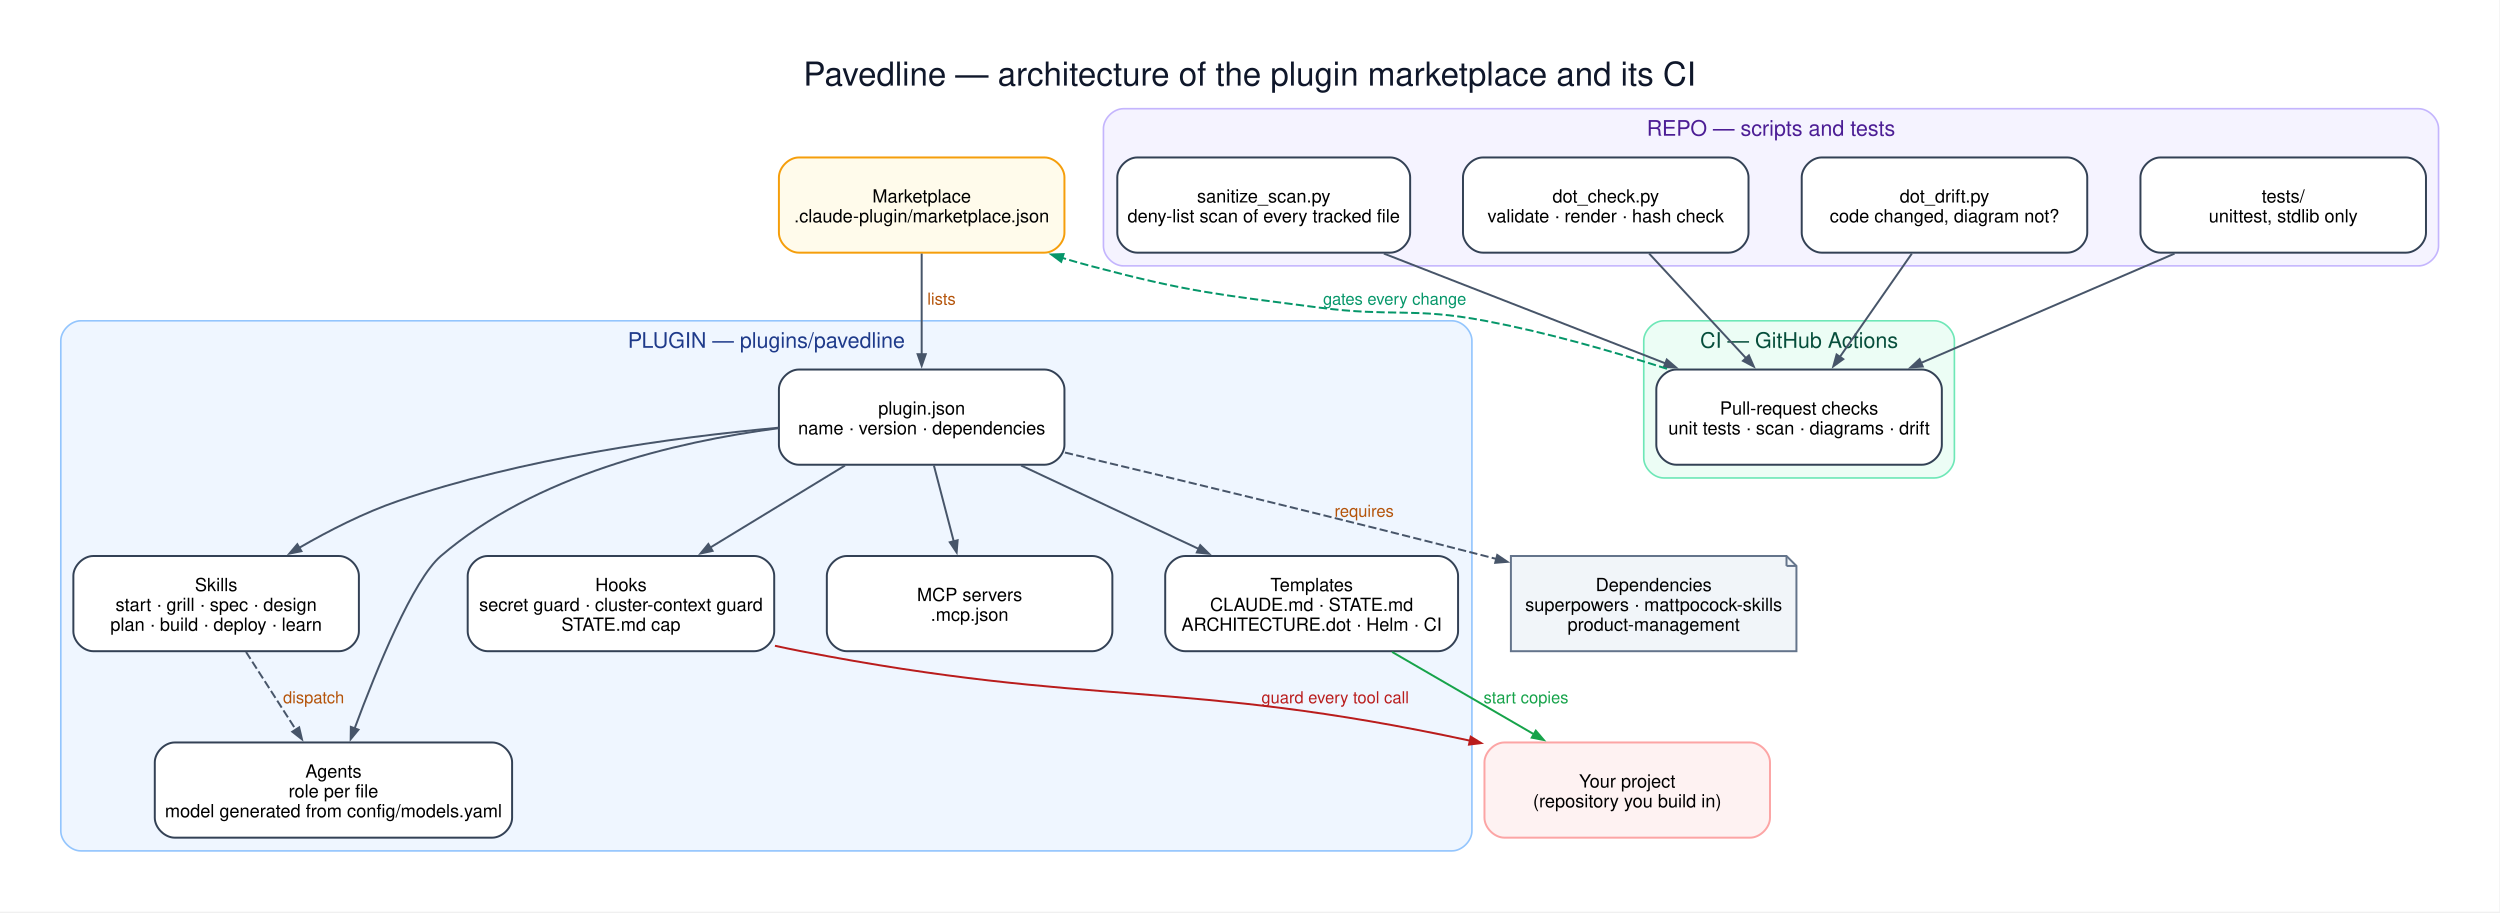
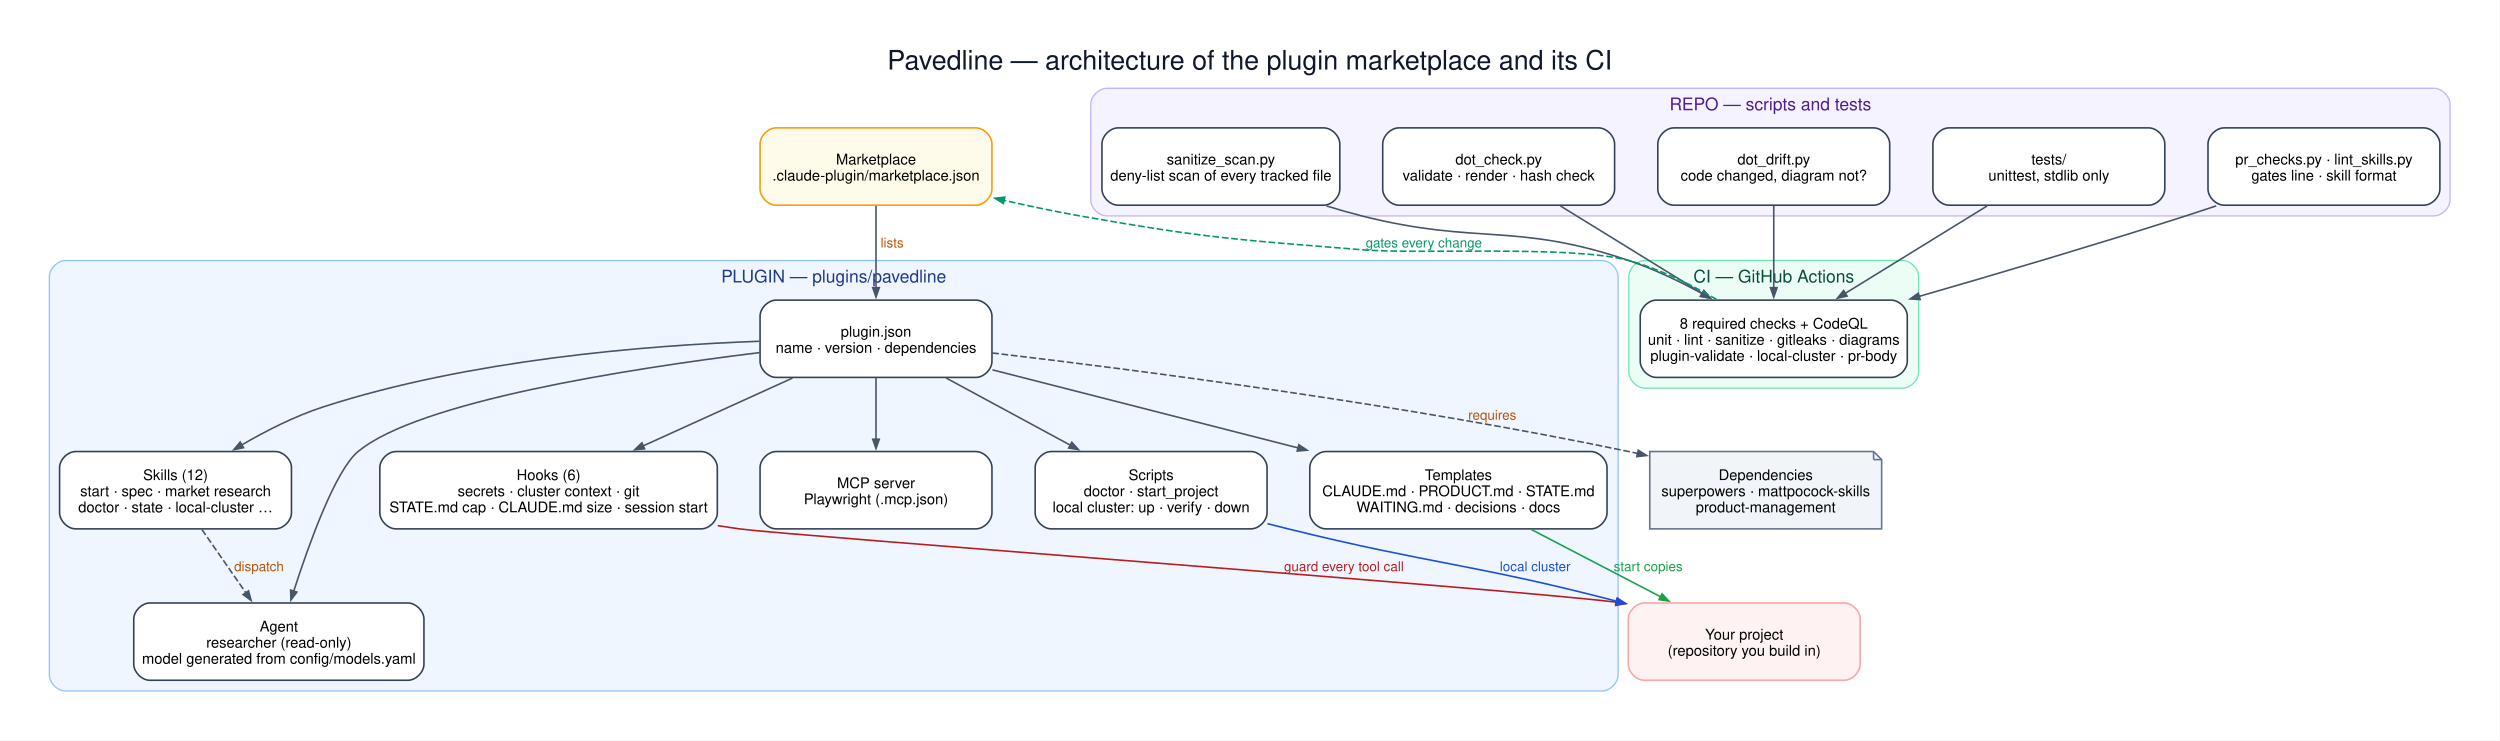
- <svg xmlns="http://www.w3.org/2000/svg" width="1513pt" height="552pt" viewBox="0.00 0.00 1513.00 552.00">
+ <svg xmlns="http://www.w3.org/2000/svg" width="1863pt" height="552pt" viewBox="0.00 0.00 1863.00 552.00">
  <g id="graph0" class="graph" transform="scale(1 1) rotate(0) translate(28.8 522.95)">
-     <polygon fill="white" stroke="none" points="-28.8,28.8 -28.8,-522.95 1483.8,-522.95 1483.8,28.8 -28.8,28.8" />
-     <text xml:space="preserve" text-anchor="middle" x="727.5" y="-471.15" font-family="Helvetica,sans-Serif" font-size="20.00" fill="#0f172a">Pavedline — architecture of the plugin marketplace and its CI</text>
+     <polygon fill="white" stroke="none" points="-28.8,28.8 -28.8,-522.95 1833.8,-522.95 1833.8,28.8 -28.8,28.8" />
+     <text xml:space="preserve" text-anchor="middle" x="902.5" y="-471.15" font-family="Helvetica,sans-Serif" font-size="20.00" fill="#0f172a">Pavedline — architecture of the plugin marketplace and its CI</text>
    <g id="clust1" class="cluster">
-       <path fill="#eff6ff" stroke="#93c5fd" d="M20,-8C20,-8 850,-8 850,-8 856,-8 862,-14 862,-20 862,-20 862,-316.8 862,-316.8 862,-322.8 856,-328.8 850,-328.8 850,-328.8 20,-328.8 20,-328.8 14,-328.8 8,-322.8 8,-316.8 8,-316.8 8,-20 8,-20 8,-14 14,-8 20,-8" />
-       <text xml:space="preserve" text-anchor="middle" x="435" y="-312.45" font-family="Helvetica,sans-Serif" font-size="13.00" fill="#1e3a8a">PLUGIN — plugins/pavedline</text>
+       <path fill="#eff6ff" stroke="#93c5fd" d="M20,-8C20,-8 1165,-8 1165,-8 1171,-8 1177,-14 1177,-20 1177,-20 1177,-316.8 1177,-316.8 1177,-322.8 1171,-328.8 1165,-328.8 1165,-328.8 20,-328.8 20,-328.8 14,-328.8 8,-322.8 8,-316.8 8,-316.8 8,-20 8,-20 8,-14 14,-8 20,-8" />
+       <text xml:space="preserve" text-anchor="middle" x="592.5" y="-312.45" font-family="Helvetica,sans-Serif" font-size="13.00" fill="#1e3a8a">PLUGIN — plugins/pavedline</text>
    </g>
    <g id="clust2" class="cluster">
-       <path fill="#f5f3ff" stroke="#c4b5fd" d="M651,-362.05C651,-362.05 1435,-362.05 1435,-362.05 1441,-362.05 1447,-368.05 1447,-374.05 1447,-374.05 1447,-445.15 1447,-445.15 1447,-451.15 1441,-457.15 1435,-457.15 1435,-457.15 651,-457.15 651,-457.15 645,-457.15 639,-451.15 639,-445.15 639,-445.15 639,-374.05 639,-374.05 639,-368.05 645,-362.05 651,-362.05" />
-       <text xml:space="preserve" text-anchor="middle" x="1043" y="-440.8" font-family="Helvetica,sans-Serif" font-size="13.00" fill="#4c1d95">REPO — scripts and tests</text>
+       <path fill="#f5f3ff" stroke="#c4b5fd" d="M796,-362.05C796,-362.05 1785,-362.05 1785,-362.05 1791,-362.05 1797,-368.05 1797,-374.05 1797,-374.05 1797,-445.15 1797,-445.15 1797,-451.15 1791,-457.15 1785,-457.15 1785,-457.15 796,-457.15 796,-457.15 790,-457.15 784,-451.15 784,-445.15 784,-445.15 784,-374.05 784,-374.05 784,-368.05 790,-362.05 796,-362.05" />
+       <text xml:space="preserve" text-anchor="middle" x="1290.5" y="-440.8" font-family="Helvetica,sans-Serif" font-size="13.00" fill="#4c1d95">REPO — scripts and tests</text>
    </g>
    <g id="clust3" class="cluster">
-       <path fill="#ecfdf5" stroke="#6ee7b7" d="M978,-233.7C978,-233.7 1142,-233.7 1142,-233.7 1148,-233.7 1154,-239.7 1154,-245.7 1154,-245.7 1154,-316.8 1154,-316.8 1154,-322.8 1148,-328.8 1142,-328.8 1142,-328.8 978,-328.8 978,-328.8 972,-328.8 966,-322.8 966,-316.8 966,-316.8 966,-245.7 966,-245.7 966,-239.7 972,-233.7 978,-233.7" />
-       <text xml:space="preserve" text-anchor="middle" x="1060" y="-312.45" font-family="Helvetica,sans-Serif" font-size="13.00" fill="#064e3b">CI — GitHub Actions</text>
+       <path fill="#ecfdf5" stroke="#6ee7b7" d="M1197,-233.7C1197,-233.7 1389,-233.7 1389,-233.7 1395,-233.7 1401,-239.7 1401,-245.7 1401,-245.7 1401,-316.8 1401,-316.8 1401,-322.8 1395,-328.8 1389,-328.8 1389,-328.8 1197,-328.8 1197,-328.8 1191,-328.8 1185,-322.8 1185,-316.8 1185,-316.8 1185,-245.7 1185,-245.7 1185,-239.7 1191,-233.7 1197,-233.7" />
+       <text xml:space="preserve" text-anchor="middle" x="1293" y="-312.45" font-family="Helvetica,sans-Serif" font-size="13.00" fill="#064e3b">CI — GitHub Actions</text>
    </g>
    <g id="node1" class="node">
-       <path fill="#fffbeb" stroke="#f59e0b" stroke-width="1.2" d="M603.4,-427.65C603.4,-427.65 454.6,-427.65 454.6,-427.65 448.6,-427.65 442.6,-421.65 442.6,-415.65 442.6,-415.65 442.6,-382.05 442.6,-382.05 442.6,-376.05 448.6,-370.05 454.6,-370.05 454.6,-370.05 603.4,-370.05 603.4,-370.05 609.4,-370.05 615.4,-376.05 615.4,-382.05 615.4,-382.05 615.4,-415.65 615.4,-415.65 615.4,-421.65 609.4,-427.65 603.4,-427.65" />
-       <text xml:space="preserve" text-anchor="middle" x="529" y="-400.4" font-family="Helvetica,sans-Serif" font-size="11.00">Marketplace</text>
-       <text xml:space="preserve" text-anchor="middle" x="529" y="-388.4" font-family="Helvetica,sans-Serif" font-size="11.00">.claude-plugin/marketplace.json</text>
+       <path fill="#fffbeb" stroke="#f59e0b" stroke-width="1.2" d="M698.4,-427.65C698.4,-427.65 549.6,-427.65 549.6,-427.65 543.6,-427.65 537.6,-421.65 537.6,-415.65 537.6,-415.65 537.6,-382.05 537.6,-382.05 537.6,-376.05 543.6,-370.05 549.6,-370.05 549.6,-370.05 698.4,-370.05 698.4,-370.05 704.4,-370.05 710.4,-376.05 710.4,-382.05 710.4,-382.05 710.4,-415.65 710.4,-415.65 710.4,-421.65 704.4,-427.65 698.4,-427.65" />
+       <text xml:space="preserve" text-anchor="middle" x="624" y="-400.4" font-family="Helvetica,sans-Serif" font-size="11.00">Marketplace</text>
+       <text xml:space="preserve" text-anchor="middle" x="624" y="-388.4" font-family="Helvetica,sans-Serif" font-size="11.00">.claude-plugin/marketplace.json</text>
    </g>
    <g id="node3" class="node">
-       <path fill="#ffffff" stroke="#334155" stroke-width="1.2" d="M603.4,-299.3C603.4,-299.3 454.6,-299.3 454.6,-299.3 448.6,-299.3 442.6,-293.3 442.6,-287.3 442.6,-287.3 442.6,-253.7 442.6,-253.7 442.6,-247.7 448.6,-241.7 454.6,-241.7 454.6,-241.7 603.4,-241.7 603.4,-241.7 609.4,-241.7 615.4,-247.7 615.4,-253.7 615.4,-253.7 615.4,-287.3 615.4,-287.3 615.4,-293.3 609.4,-299.3 603.4,-299.3" />
-       <text xml:space="preserve" text-anchor="middle" x="529" y="-272.05" font-family="Helvetica,sans-Serif" font-size="11.00">plugin.json</text>
-       <text xml:space="preserve" text-anchor="middle" x="529" y="-260.05" font-family="Helvetica,sans-Serif" font-size="11.00">name · version · dependencies</text>
+       <path fill="#ffffff" stroke="#334155" stroke-width="1.2" d="M698.4,-299.3C698.4,-299.3 549.6,-299.3 549.6,-299.3 543.6,-299.3 537.6,-293.3 537.6,-287.3 537.6,-287.3 537.6,-253.7 537.6,-253.7 537.6,-247.7 543.6,-241.7 549.6,-241.7 549.6,-241.7 698.4,-241.7 698.4,-241.7 704.4,-241.7 710.4,-247.7 710.4,-253.7 710.4,-253.7 710.4,-287.3 710.4,-287.3 710.4,-293.3 704.4,-299.3 698.4,-299.3" />
+       <text xml:space="preserve" text-anchor="middle" x="624" y="-272.05" font-family="Helvetica,sans-Serif" font-size="11.00">plugin.json</text>
+       <text xml:space="preserve" text-anchor="middle" x="624" y="-260.05" font-family="Helvetica,sans-Serif" font-size="11.00">name · version · dependencies</text>
    </g>
    <g id="edge1" class="edge">
-       <path fill="none" stroke="#475569" stroke-width="1.2" d="M529,-369.49C529,-351.45 529,-327.89 529,-308.4" />
-       <polygon fill="#475569" stroke="#475569" stroke-width="1.2" points="531.45,-308.58 529,-301.58 526.55,-308.58 531.45,-308.58" />
-       <text xml:space="preserve" text-anchor="middle" x="541" y="-338.55" font-family="Helvetica,sans-Serif" font-size="10.00" fill="#b45309"> lists </text>
+       <path fill="none" stroke="#475569" stroke-width="1.2" d="M624,-369.49C624,-351.45 624,-327.89 624,-308.4" />
+       <polygon fill="#475569" stroke="#475569" stroke-width="1.2" points="626.45,-308.58 624,-301.58 621.55,-308.58 626.45,-308.58" />
+       <text xml:space="preserve" text-anchor="middle" x="636" y="-338.55" font-family="Helvetica,sans-Serif" font-size="10.00" fill="#b45309"> lists </text>
    </g>
    <g id="node2" class="node">
-       <polygon fill="#f1f5f9" stroke="#64748b" stroke-width="1.2" points="1052.4,-186.45 885.6,-186.45 885.6,-128.85 1058.4,-128.85 1058.4,-180.45 1052.4,-186.45" />
-       <polyline fill="none" stroke="#64748b" stroke-width="1.2" points="1052.4,-186.45 1052.4,-180.45" />
-       <polyline fill="none" stroke="#64748b" stroke-width="1.2" points="1058.4,-180.45 1052.4,-180.45" />
-       <text xml:space="preserve" text-anchor="middle" x="972" y="-165.2" font-family="Helvetica,sans-Serif" font-size="11.00">Dependencies</text>
-       <text xml:space="preserve" text-anchor="middle" x="972" y="-153.2" font-family="Helvetica,sans-Serif" font-size="11.00">superpowers · mattpocock-skills</text>
-       <text xml:space="preserve" text-anchor="middle" x="972" y="-141.2" font-family="Helvetica,sans-Serif" font-size="11.00">product-management</text>
+       <polygon fill="#f1f5f9" stroke="#64748b" stroke-width="1.2" points="1367.4,-186.45 1200.6,-186.45 1200.6,-128.85 1373.4,-128.85 1373.4,-180.45 1367.4,-186.45" />
+       <polyline fill="none" stroke="#64748b" stroke-width="1.2" points="1367.4,-186.45 1367.4,-180.45" />
+       <polyline fill="none" stroke="#64748b" stroke-width="1.2" points="1373.4,-180.45 1367.4,-180.45" />
+       <text xml:space="preserve" text-anchor="middle" x="1287" y="-165.2" font-family="Helvetica,sans-Serif" font-size="11.00">Dependencies</text>
+       <text xml:space="preserve" text-anchor="middle" x="1287" y="-153.2" font-family="Helvetica,sans-Serif" font-size="11.00">superpowers · mattpocock-skills</text>
+       <text xml:space="preserve" text-anchor="middle" x="1287" y="-141.2" font-family="Helvetica,sans-Serif" font-size="11.00">product-management</text>
    </g>
    <g id="edge2" class="edge">
-       <path fill="none" stroke="#475569" stroke-width="1.2" stroke-dasharray="5,2" d="M615.71,-249.07C684.72,-232.64 783.71,-208.71 870,-186.45 872.33,-185.85 874.69,-185.24 877.08,-184.61" />
-       <polygon fill="#475569" stroke="#475569" stroke-width="1.2" points="877.33,-187.08 883.48,-182.93 876.09,-182.34 877.33,-187.08" />
-       <text xml:space="preserve" text-anchor="middle" x="796.79" y="-210.2" font-family="Helvetica,sans-Serif" font-size="10.00" fill="#b45309"> requires </text>
+       <path fill="none" stroke="#475569" stroke-width="1.2" stroke-dasharray="5,2" d="M710.58,-259.93C821.27,-246.95 1018.53,-221.33 1185,-186.45 1187.16,-186 1189.34,-185.53 1191.54,-185.04" />
+       <polygon fill="#475569" stroke="#475569" stroke-width="1.2" points="1192.04,-187.44 1198.32,-183.49 1190.94,-182.66 1192.04,-187.44" />
+       <text xml:space="preserve" text-anchor="middle" x="1083.21" y="-210.2" font-family="Helvetica,sans-Serif" font-size="10.00" fill="#b45309"> requires </text>
    </g>
    <g id="node4" class="node">
      <path fill="#ffffff" stroke="#334155" stroke-width="1.2" d="M176.4,-186.45C176.4,-186.45 27.6,-186.45 27.6,-186.45 21.6,-186.45 15.6,-180.45 15.6,-174.45 15.6,-174.45 15.6,-140.85 15.6,-140.85 15.6,-134.85 21.6,-128.85 27.6,-128.85 27.6,-128.85 176.4,-128.85 176.4,-128.85 182.4,-128.85 188.4,-134.85 188.4,-140.85 188.4,-140.85 188.4,-174.45 188.4,-174.45 188.4,-180.45 182.4,-186.45 176.4,-186.45" />
-       <text xml:space="preserve" text-anchor="middle" x="102" y="-165.2" font-family="Helvetica,sans-Serif" font-size="11.00">Skills</text>
-       <text xml:space="preserve" text-anchor="middle" x="102" y="-153.2" font-family="Helvetica,sans-Serif" font-size="11.00">start · grill · spec · design</text>
-       <text xml:space="preserve" text-anchor="middle" x="102" y="-141.2" font-family="Helvetica,sans-Serif" font-size="11.00">plan · build · deploy · learn</text>
+       <text xml:space="preserve" text-anchor="middle" x="102" y="-165.2" font-family="Helvetica,sans-Serif" font-size="11.00">Skills (12)</text>
+       <text xml:space="preserve" text-anchor="middle" x="102" y="-153.2" font-family="Helvetica,sans-Serif" font-size="11.00">start · spec · market research</text>
+       <text xml:space="preserve" text-anchor="middle" x="102" y="-141.2" font-family="Helvetica,sans-Serif" font-size="11.00">doctor · state · local-cluster …</text>
    </g>
    <g id="edge3" class="edge">
-       <path fill="none" stroke="#475569" stroke-width="1.2" d="M442.27,-264.1C377.42,-258.11 287.33,-245.61 212,-219.7 191.58,-212.68 170.52,-201.97 152.37,-191.48" />
-       <polygon fill="#475569" stroke="#475569" stroke-width="1.2" points="153.62,-189.37 146.34,-187.92 151.13,-193.59 153.62,-189.37" />
+       <path fill="none" stroke="#475569" stroke-width="1.2" d="M537.11,-268.64C452.26,-265.58 320.46,-254.86 212,-219.7 191,-212.89 169.43,-201.94 151.02,-191.18" />
+       <polygon fill="#475569" stroke="#475569" stroke-width="1.2" points="152.69,-189.33 145.42,-187.85 150.18,-193.54 152.69,-189.33" />
    </g>
    <g id="node5" class="node">
-       <path fill="#ffffff" stroke="#334155" stroke-width="1.2" d="M269.12,-73.6C269.12,-73.6 76.88,-73.6 76.88,-73.6 70.88,-73.6 64.88,-67.6 64.88,-61.6 64.88,-61.6 64.88,-28 64.88,-28 64.88,-22 70.88,-16 76.88,-16 76.88,-16 269.12,-16 269.12,-16 275.12,-16 281.12,-22 281.12,-28 281.12,-28 281.12,-61.6 281.12,-61.6 281.12,-67.6 275.12,-73.6 269.12,-73.6" />
-       <text xml:space="preserve" text-anchor="middle" x="173" y="-52.35" font-family="Helvetica,sans-Serif" font-size="11.00">Agents</text>
-       <text xml:space="preserve" text-anchor="middle" x="173" y="-40.35" font-family="Helvetica,sans-Serif" font-size="11.00">role per file</text>
-       <text xml:space="preserve" text-anchor="middle" x="173" y="-28.35" font-family="Helvetica,sans-Serif" font-size="11.00">model generated from config/models.yaml</text>
+       <path fill="#ffffff" stroke="#334155" stroke-width="1.2" d="M275.12,-73.6C275.12,-73.6 82.88,-73.6 82.88,-73.6 76.88,-73.6 70.88,-67.6 70.88,-61.6 70.88,-61.6 70.88,-28 70.88,-28 70.88,-22 76.88,-16 82.88,-16 82.88,-16 275.12,-16 275.12,-16 281.12,-16 287.12,-22 287.12,-28 287.12,-28 287.12,-61.6 287.12,-61.6 287.12,-67.6 281.12,-73.6 275.12,-73.6" />
+       <text xml:space="preserve" text-anchor="middle" x="179" y="-52.35" font-family="Helvetica,sans-Serif" font-size="11.00">Agent</text>
+       <text xml:space="preserve" text-anchor="middle" x="179" y="-40.35" font-family="Helvetica,sans-Serif" font-size="11.00">researcher (read-only)</text>
+       <text xml:space="preserve" text-anchor="middle" x="179" y="-28.35" font-family="Helvetica,sans-Serif" font-size="11.00">model generated from config/models.yaml</text>
    </g>
    <g id="edge4" class="edge">
-       <path fill="none" stroke="#475569" stroke-width="1.2" d="M442.32,-263.8C379.19,-255.49 295.08,-235.3 238,-186.45 221.28,-172.14 199.38,-118.66 185.75,-81.93" />
-       <polygon fill="#475569" stroke="#475569" stroke-width="1.2" points="188.14,-81.34 183.43,-75.62 183.54,-83.03 188.14,-81.34" />
+       <path fill="none" stroke="#475569" stroke-width="1.2" d="M537.32,-260.22C437.88,-248 282.77,-223.61 238,-186.45 221.33,-172.61 201.87,-119.01 189.99,-82.12" />
+       <polygon fill="#475569" stroke="#475569" stroke-width="1.2" points="192.44,-81.72 187.98,-75.79 187.77,-83.21 192.44,-81.72" />
    </g>
    <g id="node6" class="node">
-       <path fill="#ffffff" stroke="#334155" stroke-width="1.2" d="M427.75,-186.45C427.75,-186.45 266.25,-186.45 266.25,-186.45 260.25,-186.45 254.25,-180.45 254.25,-174.45 254.25,-174.45 254.25,-140.85 254.25,-140.85 254.25,-134.85 260.25,-128.85 266.25,-128.85 266.25,-128.85 427.75,-128.85 427.75,-128.85 433.75,-128.85 439.75,-134.85 439.75,-140.85 439.75,-140.85 439.75,-174.45 439.75,-174.45 439.75,-180.45 433.75,-186.45 427.75,-186.45" />
-       <text xml:space="preserve" text-anchor="middle" x="347" y="-165.2" font-family="Helvetica,sans-Serif" font-size="11.00">Hooks</text>
-       <text xml:space="preserve" text-anchor="middle" x="347" y="-153.2" font-family="Helvetica,sans-Serif" font-size="11.00">secret guard · cluster-context guard</text>
-       <text xml:space="preserve" text-anchor="middle" x="347" y="-141.2" font-family="Helvetica,sans-Serif" font-size="11.00">STATE.md cap</text>
+       <path fill="#ffffff" stroke="#334155" stroke-width="1.2" d="M493.75,-186.45C493.75,-186.45 266.25,-186.45 266.25,-186.45 260.25,-186.45 254.25,-180.45 254.25,-174.45 254.25,-174.45 254.25,-140.85 254.25,-140.85 254.25,-134.85 260.25,-128.85 266.25,-128.85 266.25,-128.85 493.75,-128.85 493.75,-128.85 499.75,-128.85 505.75,-134.85 505.75,-140.85 505.75,-140.85 505.75,-174.45 505.75,-174.45 505.75,-180.45 499.75,-186.45 493.75,-186.45" />
+       <text xml:space="preserve" text-anchor="middle" x="380" y="-165.2" font-family="Helvetica,sans-Serif" font-size="11.00">Hooks (6)</text>
+       <text xml:space="preserve" text-anchor="middle" x="380" y="-153.2" font-family="Helvetica,sans-Serif" font-size="11.00">secrets · cluster context · git</text>
+       <text xml:space="preserve" text-anchor="middle" x="380" y="-141.2" font-family="Helvetica,sans-Serif" font-size="11.00">STATE.md cap · CLAUDE.md size · session start</text>
    </g>
    <g id="edge5" class="edge">
-       <path fill="none" stroke="#475569" stroke-width="1.2" d="M482.6,-241.24C457.78,-226.12 427.07,-207.42 401.15,-191.63" />
-       <polygon fill="#475569" stroke="#475569" stroke-width="1.2" points="402.43,-189.54 395.18,-187.99 399.88,-193.73 402.43,-189.54" />
+       <path fill="none" stroke="#475569" stroke-width="1.2" d="M561.8,-241.24C527.8,-225.8 485.57,-206.61 450.37,-190.62" />
+       <polygon fill="#475569" stroke="#475569" stroke-width="1.2" points="451.55,-188.47 444.17,-187.8 449.53,-192.93 451.55,-188.47" />
    </g>
    <g id="node7" class="node">
-       <path fill="#ffffff" stroke="#334155" stroke-width="1.2" d="M632.4,-186.45C632.4,-186.45 483.6,-186.45 483.6,-186.45 477.6,-186.45 471.6,-180.45 471.6,-174.45 471.6,-174.45 471.6,-140.85 471.6,-140.85 471.6,-134.85 477.6,-128.85 483.6,-128.85 483.6,-128.85 632.4,-128.85 632.4,-128.85 638.4,-128.85 644.4,-134.85 644.4,-140.85 644.4,-140.85 644.4,-174.45 644.4,-174.45 644.4,-180.45 638.4,-186.45 632.4,-186.45" />
-       <text xml:space="preserve" text-anchor="middle" x="558" y="-159.2" font-family="Helvetica,sans-Serif" font-size="11.00">MCP servers</text>
-       <text xml:space="preserve" text-anchor="middle" x="558" y="-147.2" font-family="Helvetica,sans-Serif" font-size="11.00">.mcp.json</text>
+       <path fill="#ffffff" stroke="#334155" stroke-width="1.2" d="M698.4,-186.45C698.4,-186.45 549.6,-186.45 549.6,-186.45 543.6,-186.45 537.6,-180.45 537.6,-174.45 537.6,-174.45 537.6,-140.85 537.6,-140.85 537.6,-134.85 543.6,-128.85 549.6,-128.85 549.6,-128.85 698.4,-128.85 698.4,-128.85 704.4,-128.85 710.4,-134.85 710.4,-140.85 710.4,-140.85 710.4,-174.45 710.4,-174.45 710.4,-180.45 704.4,-186.45 698.4,-186.45" />
+       <text xml:space="preserve" text-anchor="middle" x="624" y="-159.2" font-family="Helvetica,sans-Serif" font-size="11.00">MCP server</text>
+       <text xml:space="preserve" text-anchor="middle" x="624" y="-147.2" font-family="Helvetica,sans-Serif" font-size="11.00">Playwright (.mcp.json)</text>
    </g>
    <g id="edge6" class="edge">
-       <path fill="none" stroke="#475569" stroke-width="1.2" d="M536.39,-241.24C540.04,-227.3 544.48,-210.31 548.39,-195.38" />
-       <polygon fill="#475569" stroke="#475569" stroke-width="1.2" points="550.76,-196.01 550.16,-188.61 546.02,-194.77 550.76,-196.01" />
+       <path fill="none" stroke="#475569" stroke-width="1.2" d="M624,-241.24C624,-227.3 624,-210.31 624,-195.38" />
+       <polygon fill="#475569" stroke="#475569" stroke-width="1.2" points="626.45,-195.67 624,-188.67 621.55,-195.67 626.45,-195.67" />
    </g>
    <g id="node8" class="node">
-       <path fill="#ffffff" stroke="#334155" stroke-width="1.2" d="M841.62,-186.45C841.62,-186.45 688.38,-186.45 688.38,-186.45 682.38,-186.45 676.38,-180.45 676.38,-174.45 676.38,-174.45 676.38,-140.85 676.38,-140.85 676.38,-134.85 682.38,-128.85 688.38,-128.85 688.38,-128.85 841.62,-128.85 841.62,-128.85 847.62,-128.85 853.62,-134.85 853.62,-140.85 853.62,-140.85 853.62,-174.45 853.62,-174.45 853.62,-180.45 847.62,-186.45 841.62,-186.45" />
-       <text xml:space="preserve" text-anchor="middle" x="765" y="-165.2" font-family="Helvetica,sans-Serif" font-size="11.00">Templates</text>
-       <text xml:space="preserve" text-anchor="middle" x="765" y="-153.2" font-family="Helvetica,sans-Serif" font-size="11.00">CLAUDE.md · STATE.md</text>
-       <text xml:space="preserve" text-anchor="middle" x="765" y="-141.2" font-family="Helvetica,sans-Serif" font-size="11.00">ARCHITECTURE.dot · Helm · CI</text>
+       <path fill="#ffffff" stroke="#334155" stroke-width="1.2" d="M903.4,-186.45C903.4,-186.45 754.6,-186.45 754.6,-186.45 748.6,-186.45 742.6,-180.45 742.6,-174.45 742.6,-174.45 742.6,-140.85 742.6,-140.85 742.6,-134.85 748.6,-128.85 754.6,-128.85 754.6,-128.85 903.4,-128.85 903.4,-128.85 909.4,-128.85 915.4,-134.85 915.4,-140.85 915.4,-140.85 915.4,-174.45 915.4,-174.45 915.4,-180.45 909.4,-186.45 903.4,-186.45" />
+       <text xml:space="preserve" text-anchor="middle" x="829" y="-165.2" font-family="Helvetica,sans-Serif" font-size="11.00">Scripts</text>
+       <text xml:space="preserve" text-anchor="middle" x="829" y="-153.2" font-family="Helvetica,sans-Serif" font-size="11.00">doctor · start_project</text>
+       <text xml:space="preserve" text-anchor="middle" x="829" y="-141.2" font-family="Helvetica,sans-Serif" font-size="11.00">local cluster: up · verify · down</text>
+     </g>
+     <g id="edge8" class="edge">
+       <path fill="none" stroke="#475569" stroke-width="1.2" d="M676.26,-241.24C704.46,-225.99 739.41,-207.09 768.75,-191.23" />
+       <polygon fill="#475569" stroke="#475569" stroke-width="1.2" points="769.89,-193.4 774.88,-187.91 767.56,-189.09 769.89,-193.4" />
+     </g>
+     <g id="node9" class="node">
+       <path fill="#ffffff" stroke="#334155" stroke-width="1.2" d="M1156.75,-186.45C1156.75,-186.45 959.25,-186.45 959.25,-186.45 953.25,-186.45 947.25,-180.45 947.25,-174.45 947.25,-174.45 947.25,-140.85 947.25,-140.85 947.25,-134.85 953.25,-128.85 959.25,-128.85 959.25,-128.85 1156.75,-128.85 1156.75,-128.85 1162.75,-128.85 1168.75,-134.85 1168.75,-140.85 1168.75,-140.85 1168.75,-174.45 1168.75,-174.45 1168.75,-180.45 1162.75,-186.45 1156.75,-186.45" />
+       <text xml:space="preserve" text-anchor="middle" x="1058" y="-165.2" font-family="Helvetica,sans-Serif" font-size="11.00">Templates</text>
+       <text xml:space="preserve" text-anchor="middle" x="1058" y="-153.2" font-family="Helvetica,sans-Serif" font-size="11.00">CLAUDE.md · PRODUCT.md · STATE.md</text>
+       <text xml:space="preserve" text-anchor="middle" x="1058" y="-141.2" font-family="Helvetica,sans-Serif" font-size="11.00">WAITING.md · decisions · docs</text>
    </g>
    <g id="edge7" class="edge">
-       <path fill="none" stroke="#475569" stroke-width="1.2" d="M589.16,-241.24C622.05,-225.8 662.89,-206.61 696.94,-190.62" />
-       <polygon fill="#475569" stroke="#475569" stroke-width="1.2" points="697.6,-193.02 702.89,-187.82 695.52,-188.58 697.6,-193.02" />
+       <path fill="none" stroke="#475569" stroke-width="1.2" d="M710.78,-247.33C776.17,-230.63 866.58,-207.54 938.75,-189.11" />
+       <polygon fill="#475569" stroke="#475569" stroke-width="1.2" points="939.07,-191.55 945.25,-187.45 937.86,-186.81 939.07,-191.55" />
+     </g>
+     <g id="edge12" class="edge">
+       <path fill="none" stroke="#475569" stroke-width="1.2" stroke-dasharray="5,2" d="M121.63,-128.39C131.68,-113.93 144,-96.19 154.65,-80.86" />
+       <polygon fill="#475569" stroke="#475569" stroke-width="1.2" points="156.39,-82.65 158.37,-75.5 152.36,-79.85 156.39,-82.65" />
+       <text xml:space="preserve" text-anchor="middle" x="164.18" y="-97.35" font-family="Helvetica,sans-Serif" font-size="10.00" fill="#b45309"> dispatch </text>
+     </g>
+     <g id="node16" class="node">
+       <path fill="#fef2f2" stroke="#fca5a5" stroke-width="1.2" d="M1345.4,-73.6C1345.4,-73.6 1196.6,-73.6 1196.6,-73.6 1190.6,-73.6 1184.6,-67.6 1184.6,-61.6 1184.6,-61.6 1184.6,-28 1184.6,-28 1184.6,-22 1190.6,-16 1196.6,-16 1196.6,-16 1345.4,-16 1345.4,-16 1351.4,-16 1357.4,-22 1357.4,-28 1357.4,-28 1357.4,-61.6 1357.4,-61.6 1357.4,-67.6 1351.4,-73.6 1345.4,-73.6" />
+       <text xml:space="preserve" text-anchor="middle" x="1271" y="-46.35" font-family="Helvetica,sans-Serif" font-size="11.00">Your project</text>
+       <text xml:space="preserve" text-anchor="middle" x="1271" y="-34.35" font-family="Helvetica,sans-Serif" font-size="11.00">(repository you build in)</text>
    </g>
    <g id="edge10" class="edge">
-       <path fill="none" stroke="#475569" stroke-width="1.2" stroke-dasharray="5,2" d="M120.1,-128.39C129.28,-114.06 140.52,-96.51 150.28,-81.27" />
-       <polygon fill="#475569" stroke="#475569" stroke-width="1.2" points="152.24,-82.75 153.95,-75.54 148.11,-80.11 152.24,-82.75" />
-       <text xml:space="preserve" text-anchor="middle" x="161" y="-97.35" font-family="Helvetica,sans-Serif" font-size="10.00" fill="#b45309"> dispatch </text>
+       <path fill="none" stroke="#b91c1c" stroke-width="1.2" d="M506.08,-131.22C511.45,-130.37 516.78,-129.58 522,-128.85 556.75,-124.01 1093.35,-84.4 1175.86,-74.16" />
+       <polygon fill="#b91c1c" stroke="#b91c1c" stroke-width="1.2" points="1176.02,-76.62 1182.59,-73.18 1175.31,-71.77 1176.02,-76.62" />
+       <text xml:space="preserve" text-anchor="middle" x="972.66" y="-97.35" font-family="Helvetica,sans-Serif" font-size="10.00" fill="#b91c1c"> guard every tool call </text>
+     </g>
+     <g id="edge11" class="edge">
+       <path fill="none" stroke="#1d4ed8" stroke-width="1.2" d="M915.73,-132.7C920.89,-131.37 926.01,-130.08 931,-128.85 1038.68,-102.29 1069.44,-102.66 1175.86,-74.93" />
+       <polygon fill="#1d4ed8" stroke="#1d4ed8" stroke-width="1.2" points="1176.43,-77.32 1182.58,-73.17 1175.19,-72.58 1176.43,-77.32" />
+       <text xml:space="preserve" text-anchor="middle" x="1115.2" y="-97.35" font-family="Helvetica,sans-Serif" font-size="10.00" fill="#1d4ed8"> local cluster </text>
+     </g>
+     <g id="edge9" class="edge">
+       <path fill="none" stroke="#16a34a" stroke-width="1.2" d="M1112.3,-128.39C1141.73,-113.08 1178.22,-94.08 1208.79,-78.17" />
+       <polygon fill="#16a34a" stroke="#16a34a" stroke-width="1.2" points="1209.74,-80.44 1214.82,-75.04 1207.48,-76.1 1209.74,-80.44" />
+       <text xml:space="preserve" text-anchor="middle" x="1199.39" y="-97.35" font-family="Helvetica,sans-Serif" font-size="10.00" fill="#16a34a"> start copies </text>
+     </g>
+     <g id="node10" class="node">
+       <path fill="#ffffff" stroke="#334155" stroke-width="1.2" d="M957.62,-427.65C957.62,-427.65 804.38,-427.65 804.38,-427.65 798.38,-427.65 792.38,-421.65 792.38,-415.65 792.38,-415.65 792.38,-382.05 792.38,-382.05 792.38,-376.05 798.38,-370.05 804.38,-370.05 804.38,-370.05 957.62,-370.05 957.62,-370.05 963.62,-370.05 969.62,-376.05 969.62,-382.05 969.62,-382.05 969.62,-415.65 969.62,-415.65 969.62,-421.65 963.62,-427.65 957.62,-427.65" />
+       <text xml:space="preserve" text-anchor="middle" x="881" y="-400.4" font-family="Helvetica,sans-Serif" font-size="11.00">sanitize_scan.py</text>
+       <text xml:space="preserve" text-anchor="middle" x="881" y="-388.4" font-family="Helvetica,sans-Serif" font-size="11.00">deny-list scan of every tracked file</text>
+     </g>
+     <g id="node15" class="node">
+       <path fill="#ffffff" stroke="#334155" stroke-width="1.2" d="M1380.5,-299.3C1380.5,-299.3 1205.5,-299.3 1205.5,-299.3 1199.5,-299.3 1193.5,-293.3 1193.5,-287.3 1193.5,-287.3 1193.5,-253.7 1193.5,-253.7 1193.5,-247.7 1199.5,-241.7 1205.5,-241.7 1205.5,-241.7 1380.5,-241.7 1380.5,-241.7 1386.5,-241.7 1392.5,-247.7 1392.5,-253.7 1392.5,-253.7 1392.5,-287.3 1392.5,-287.3 1392.5,-293.3 1386.5,-299.3 1380.5,-299.3" />
+       <text xml:space="preserve" text-anchor="middle" x="1293" y="-278.05" font-family="Helvetica,sans-Serif" font-size="11.00">8 required checks + CodeQL</text>
+       <text xml:space="preserve" text-anchor="middle" x="1293" y="-266.05" font-family="Helvetica,sans-Serif" font-size="11.00">unit · lint · sanitize · gitleaks · diagrams</text>
+       <text xml:space="preserve" text-anchor="middle" x="1293" y="-254.05" font-family="Helvetica,sans-Serif" font-size="11.00">plugin-validate · local-cluster · pr-body</text>
+     </g>
+     <g id="edge13" class="edge">
+       <path fill="none" stroke="#475569" stroke-width="1.2" d="M959.71,-369.48C968.52,-366.76 977.41,-364.22 986,-362.05 1072.95,-340.12 1100.07,-357.57 1185,-328.8 1203.57,-322.51 1222.79,-313.3 1239.79,-304.1" />
+       <polygon fill="#475569" stroke="#475569" stroke-width="1.2" points="1240.89,-306.28 1245.84,-300.76 1238.52,-301.99 1240.89,-306.28" />
+     </g>
+     <g id="node11" class="node">
+       <path fill="#ffffff" stroke="#334155" stroke-width="1.2" d="M1162.4,-427.65C1162.4,-427.65 1013.6,-427.65 1013.6,-427.65 1007.6,-427.65 1001.6,-421.65 1001.6,-415.65 1001.6,-415.65 1001.6,-382.05 1001.6,-382.05 1001.6,-376.05 1007.6,-370.05 1013.6,-370.05 1013.6,-370.05 1162.4,-370.05 1162.4,-370.05 1168.4,-370.05 1174.4,-376.05 1174.4,-382.05 1174.4,-382.05 1174.4,-415.65 1174.4,-415.65 1174.4,-421.65 1168.4,-427.65 1162.4,-427.65" />
+       <text xml:space="preserve" text-anchor="middle" x="1088" y="-400.4" font-family="Helvetica,sans-Serif" font-size="11.00">dot_check.py</text>
+       <text xml:space="preserve" text-anchor="middle" x="1088" y="-388.4" font-family="Helvetica,sans-Serif" font-size="11.00">validate · render · hash check</text>
+     </g>
+     <g id="edge14" class="edge">
+       <path fill="none" stroke="#475569" stroke-width="1.2" d="M1134.01,-369.49C1165.39,-350.15 1207.06,-324.47 1239.86,-304.25" />
+       <polygon fill="#475569" stroke="#475569" stroke-width="1.2" points="1240.93,-306.47 1245.6,-300.71 1238.36,-302.3 1240.93,-306.47" />
+     </g>
+     <g id="node12" class="node">
+       <path fill="#ffffff" stroke="#334155" stroke-width="1.2" d="M1367.4,-427.65C1367.4,-427.65 1218.6,-427.65 1218.6,-427.65 1212.6,-427.65 1206.6,-421.65 1206.6,-415.65 1206.6,-415.65 1206.6,-382.05 1206.6,-382.05 1206.6,-376.05 1212.6,-370.05 1218.6,-370.05 1218.6,-370.05 1367.4,-370.05 1367.4,-370.05 1373.4,-370.05 1379.4,-376.05 1379.4,-382.05 1379.4,-382.05 1379.4,-415.65 1379.4,-415.65 1379.4,-421.65 1373.4,-427.65 1367.4,-427.65" />
+       <text xml:space="preserve" text-anchor="middle" x="1293" y="-400.4" font-family="Helvetica,sans-Serif" font-size="11.00">dot_drift.py</text>
+       <text xml:space="preserve" text-anchor="middle" x="1293" y="-388.4" font-family="Helvetica,sans-Serif" font-size="11.00">code changed, diagram not?</text>
+     </g>
+     <g id="edge15" class="edge">
+       <path fill="none" stroke="#475569" stroke-width="1.2" d="M1293,-369.49C1293,-351.45 1293,-327.89 1293,-308.4" />
+       <polygon fill="#475569" stroke="#475569" stroke-width="1.2" points="1295.45,-308.58 1293,-301.58 1290.55,-308.58 1295.45,-308.58" />
+     </g>
+     <g id="node13" class="node">
+       <path fill="#ffffff" stroke="#334155" stroke-width="1.2" d="M1572.4,-427.65C1572.4,-427.65 1423.6,-427.65 1423.6,-427.65 1417.6,-427.65 1411.6,-421.65 1411.6,-415.65 1411.6,-415.65 1411.6,-382.05 1411.6,-382.05 1411.6,-376.05 1417.6,-370.05 1423.6,-370.05 1423.6,-370.05 1572.4,-370.05 1572.4,-370.05 1578.4,-370.05 1584.4,-376.05 1584.4,-382.05 1584.4,-382.05 1584.4,-415.65 1584.4,-415.65 1584.4,-421.65 1578.4,-427.65 1572.4,-427.65" />
+       <text xml:space="preserve" text-anchor="middle" x="1498" y="-400.4" font-family="Helvetica,sans-Serif" font-size="11.00">tests/</text>
+       <text xml:space="preserve" text-anchor="middle" x="1498" y="-388.4" font-family="Helvetica,sans-Serif" font-size="11.00">unittest, stdlib only</text>
+     </g>
+     <g id="edge16" class="edge">
+       <path fill="none" stroke="#475569" stroke-width="1.2" d="M1451.99,-369.49C1420.61,-350.15 1378.94,-324.47 1346.14,-304.25" />
+       <polygon fill="#475569" stroke="#475569" stroke-width="1.2" points="1347.64,-302.3 1340.4,-300.71 1345.07,-306.47 1347.64,-302.3" />
    </g>
    <g id="node14" class="node">
-       <path fill="#fef2f2" stroke="#fca5a5" stroke-width="1.2" d="M1030.4,-73.6C1030.4,-73.6 881.6,-73.6 881.6,-73.6 875.6,-73.6 869.6,-67.6 869.6,-61.6 869.6,-61.6 869.6,-28 869.6,-28 869.6,-22 875.6,-16 881.6,-16 881.6,-16 1030.4,-16 1030.4,-16 1036.4,-16 1042.4,-22 1042.4,-28 1042.4,-28 1042.4,-61.6 1042.4,-61.6 1042.4,-67.6 1036.4,-73.6 1030.4,-73.6" />
-       <text xml:space="preserve" text-anchor="middle" x="956" y="-46.35" font-family="Helvetica,sans-Serif" font-size="11.00">Your project</text>
-       <text xml:space="preserve" text-anchor="middle" x="956" y="-34.35" font-family="Helvetica,sans-Serif" font-size="11.00">(repository you build in)</text>
+       <path fill="#ffffff" stroke="#334155" stroke-width="1.2" d="M1777.4,-427.65C1777.4,-427.65 1628.6,-427.65 1628.6,-427.65 1622.6,-427.65 1616.6,-421.65 1616.6,-415.65 1616.6,-415.65 1616.6,-382.05 1616.6,-382.05 1616.6,-376.05 1622.6,-370.05 1628.6,-370.05 1628.6,-370.05 1777.4,-370.05 1777.4,-370.05 1783.4,-370.05 1789.4,-376.05 1789.4,-382.05 1789.4,-382.05 1789.4,-415.65 1789.4,-415.65 1789.4,-421.65 1783.4,-427.65 1777.4,-427.65" />
+       <text xml:space="preserve" text-anchor="middle" x="1703" y="-400.4" font-family="Helvetica,sans-Serif" font-size="11.00">pr_checks.py · lint_skills.py</text>
+       <text xml:space="preserve" text-anchor="middle" x="1703" y="-388.4" font-family="Helvetica,sans-Serif" font-size="11.00">gates line · skill format</text>
    </g>
-     <g id="edge9" class="edge">
-       <path fill="none" stroke="#b91c1c" stroke-width="1.2" d="M440.19,-132.13C445.53,-130.96 450.82,-129.86 456,-128.85 633.68,-94.34 684.84,-112.55 860.89,-74.69" />
-       <polygon fill="#b91c1c" stroke="#b91c1c" stroke-width="1.2" points="861.28,-77.11 867.6,-73.23 860.24,-72.32 861.28,-77.11" />
-       <text xml:space="preserve" text-anchor="middle" x="779.24" y="-97.35" font-family="Helvetica,sans-Serif" font-size="10.00" fill="#b91c1c"> guard every tool call </text>
+     <g id="edge17" class="edge">
+       <path fill="none" stroke="#475569" stroke-width="1.2" d="M1622.72,-369.53C1615.06,-366.95 1607.39,-364.42 1600,-362.05 1534.31,-340.96 1460.12,-319.03 1401.14,-302.03" />
+       <polygon fill="#475569" stroke="#475569" stroke-width="1.2" points="1402.07,-299.75 1394.66,-300.17 1400.71,-304.46 1402.07,-299.75" />
    </g>
-     <g id="edge8" class="edge">
-       <path fill="none" stroke="#16a34a" stroke-width="1.2" d="M813.69,-128.39C839.86,-113.21 872.25,-94.4 899.52,-78.58" />
-       <polygon fill="#16a34a" stroke="#16a34a" stroke-width="1.2" points="900.67,-80.74 905.49,-75.11 898.21,-76.51 900.67,-80.74" />
-       <text xml:space="preserve" text-anchor="middle" x="894.73" y="-97.35" font-family="Helvetica,sans-Serif" font-size="10.00" fill="#16a34a"> start copies </text>
-     </g>
-     <g id="node9" class="node">
-       <path fill="#ffffff" stroke="#334155" stroke-width="1.2" d="M812.62,-427.65C812.62,-427.65 659.38,-427.65 659.38,-427.65 653.38,-427.65 647.38,-421.65 647.38,-415.65 647.38,-415.65 647.38,-382.05 647.38,-382.05 647.38,-376.05 653.38,-370.05 659.38,-370.05 659.38,-370.05 812.62,-370.05 812.62,-370.05 818.62,-370.05 824.62,-376.05 824.62,-382.05 824.62,-382.05 824.62,-415.65 824.62,-415.65 824.62,-421.65 818.62,-427.65 812.62,-427.65" />
-       <text xml:space="preserve" text-anchor="middle" x="736" y="-400.4" font-family="Helvetica,sans-Serif" font-size="11.00">sanitize_scan.py</text>
-       <text xml:space="preserve" text-anchor="middle" x="736" y="-388.4" font-family="Helvetica,sans-Serif" font-size="11.00">deny-list scan of every tracked file</text>
-     </g>
-     <g id="node13" class="node">
-       <path fill="#ffffff" stroke="#334155" stroke-width="1.2" d="M1134.4,-299.3C1134.4,-299.3 985.6,-299.3 985.6,-299.3 979.6,-299.3 973.6,-293.3 973.6,-287.3 973.6,-287.3 973.6,-253.7 973.6,-253.7 973.6,-247.7 979.6,-241.7 985.6,-241.7 985.6,-241.7 1134.4,-241.7 1134.4,-241.7 1140.4,-241.7 1146.4,-247.7 1146.4,-253.7 1146.4,-253.7 1146.4,-287.3 1146.4,-287.3 1146.4,-293.3 1140.4,-299.3 1134.4,-299.3" />
-       <text xml:space="preserve" text-anchor="middle" x="1060" y="-272.05" font-family="Helvetica,sans-Serif" font-size="11.00">Pull-request checks</text>
-       <text xml:space="preserve" text-anchor="middle" x="1060" y="-260.05" font-family="Helvetica,sans-Serif" font-size="11.00">unit tests · scan · diagrams · drift</text>
-     </g>
-     <g id="edge11" class="edge">
-       <path fill="none" stroke="#475569" stroke-width="1.2" d="M808.71,-369.49C859.38,-349.74 926.99,-323.37 979.32,-302.96" />
-       <polygon fill="#475569" stroke="#475569" stroke-width="1.2" points="979.93,-305.36 985.56,-300.53 978.15,-300.79 979.93,-305.36" />
-     </g>
-     <g id="node10" class="node">
-       <path fill="#ffffff" stroke="#334155" stroke-width="1.2" d="M1017.4,-427.65C1017.4,-427.65 868.6,-427.65 868.6,-427.65 862.6,-427.65 856.6,-421.65 856.6,-415.65 856.6,-415.65 856.6,-382.05 856.6,-382.05 856.6,-376.05 862.6,-370.05 868.6,-370.05 868.6,-370.05 1017.4,-370.05 1017.4,-370.05 1023.4,-370.05 1029.4,-376.05 1029.4,-382.05 1029.4,-382.05 1029.4,-415.65 1029.4,-415.65 1029.4,-421.65 1023.4,-427.65 1017.4,-427.65" />
-       <text xml:space="preserve" text-anchor="middle" x="943" y="-400.4" font-family="Helvetica,sans-Serif" font-size="11.00">dot_check.py</text>
-       <text xml:space="preserve" text-anchor="middle" x="943" y="-388.4" font-family="Helvetica,sans-Serif" font-size="11.00">validate · render · hash check</text>
-     </g>
-     <g id="edge12" class="edge">
-       <path fill="none" stroke="#475569" stroke-width="1.2" d="M969.26,-369.49C986.64,-350.72 1009.56,-325.97 1028.01,-306.05" />
-       <polygon fill="#475569" stroke="#475569" stroke-width="1.2" points="1029.64,-307.89 1032.6,-301.09 1026.04,-304.56 1029.64,-307.89" />
-     </g>
-     <g id="node11" class="node">
-       <path fill="#ffffff" stroke="#334155" stroke-width="1.2" d="M1222.4,-427.65C1222.4,-427.65 1073.6,-427.65 1073.6,-427.65 1067.6,-427.65 1061.6,-421.65 1061.6,-415.65 1061.6,-415.65 1061.6,-382.05 1061.6,-382.05 1061.6,-376.05 1067.6,-370.05 1073.6,-370.05 1073.6,-370.05 1222.4,-370.05 1222.4,-370.05 1228.4,-370.05 1234.4,-376.05 1234.4,-382.05 1234.4,-382.05 1234.4,-415.65 1234.4,-415.65 1234.4,-421.65 1228.4,-427.65 1222.4,-427.65" />
-       <text xml:space="preserve" text-anchor="middle" x="1148" y="-400.4" font-family="Helvetica,sans-Serif" font-size="11.00">dot_drift.py</text>
-       <text xml:space="preserve" text-anchor="middle" x="1148" y="-388.4" font-family="Helvetica,sans-Serif" font-size="11.00">code changed, diagram not?</text>
-     </g>
-     <g id="edge13" class="edge">
-       <path fill="none" stroke="#475569" stroke-width="1.2" d="M1128.25,-369.49C1115.34,-350.96 1098.39,-326.61 1084.6,-306.83" />
-       <polygon fill="#475569" stroke="#475569" stroke-width="1.2" points="1086.73,-305.6 1080.72,-301.25 1082.71,-308.4 1086.73,-305.6" />
-     </g>
-     <g id="node12" class="node">
-       <path fill="#ffffff" stroke="#334155" stroke-width="1.2" d="M1427.4,-427.65C1427.4,-427.65 1278.6,-427.65 1278.6,-427.65 1272.6,-427.65 1266.6,-421.65 1266.6,-415.65 1266.6,-415.65 1266.6,-382.05 1266.6,-382.05 1266.6,-376.05 1272.6,-370.05 1278.6,-370.05 1278.6,-370.05 1427.4,-370.05 1427.4,-370.05 1433.4,-370.05 1439.4,-376.05 1439.4,-382.05 1439.4,-382.05 1439.4,-415.65 1439.4,-415.65 1439.4,-421.65 1433.4,-427.65 1427.4,-427.65" />
-       <text xml:space="preserve" text-anchor="middle" x="1353" y="-400.4" font-family="Helvetica,sans-Serif" font-size="11.00">tests/</text>
-       <text xml:space="preserve" text-anchor="middle" x="1353" y="-388.4" font-family="Helvetica,sans-Serif" font-size="11.00">unittest, stdlib only</text>
-     </g>
-     <g id="edge14" class="edge">
-       <path fill="none" stroke="#475569" stroke-width="1.2" d="M1287.25,-369.49C1241.71,-349.86 1181.04,-323.69 1133.84,-303.34" />
-       <polygon fill="#475569" stroke="#475569" stroke-width="1.2" points="1134.85,-301.11 1127.46,-300.59 1132.91,-305.61 1134.85,-301.11" />
-     </g>
-     <g id="edge15" class="edge">
-       <path fill="none" stroke="#059669" stroke-width="1.2" stroke-dasharray="5,2" d="M980.05,-299.76C946.46,-310.53 906.74,-321.88 870,-328.8 825.97,-337.09 813.93,-331 769.5,-336.8 707.46,-344.9 691.48,-346.03 631,-362.05 625.45,-363.52 619.78,-365.15 614.08,-366.88" />
-       <polygon fill="#059669" stroke="#059669" stroke-width="1.2" points="613.43,-364.52 607.47,-368.94 614.88,-369.19 613.43,-364.52" />
-       <text xml:space="preserve" text-anchor="middle" x="815.25" y="-338.55" font-family="Helvetica,sans-Serif" font-size="10.00" fill="#059669"> gates every change </text>
+     <g id="edge18" class="edge">
+       <path fill="none" stroke="#059669" stroke-width="1.2" stroke-dasharray="5,2" d="M1250.45,-299.76C1231.28,-310.96 1207.85,-322.62 1185,-328.8 1142.38,-340.32 1030.51,-333.28 986.5,-336.8 892.57,-344.31 868.78,-345.61 776,-362.05 757.6,-365.31 738.08,-369.41 719.39,-373.66" />
+       <polygon fill="#059669" stroke="#059669" stroke-width="1.2" points="718.91,-371.26 712.63,-375.22 720,-376.04 718.91,-371.26" />
+       <text xml:space="preserve" text-anchor="middle" x="1032.25" y="-338.55" font-family="Helvetica,sans-Serif" font-size="10.00" fill="#059669"> gates every change </text>
    </g>
  </g>
</svg>
